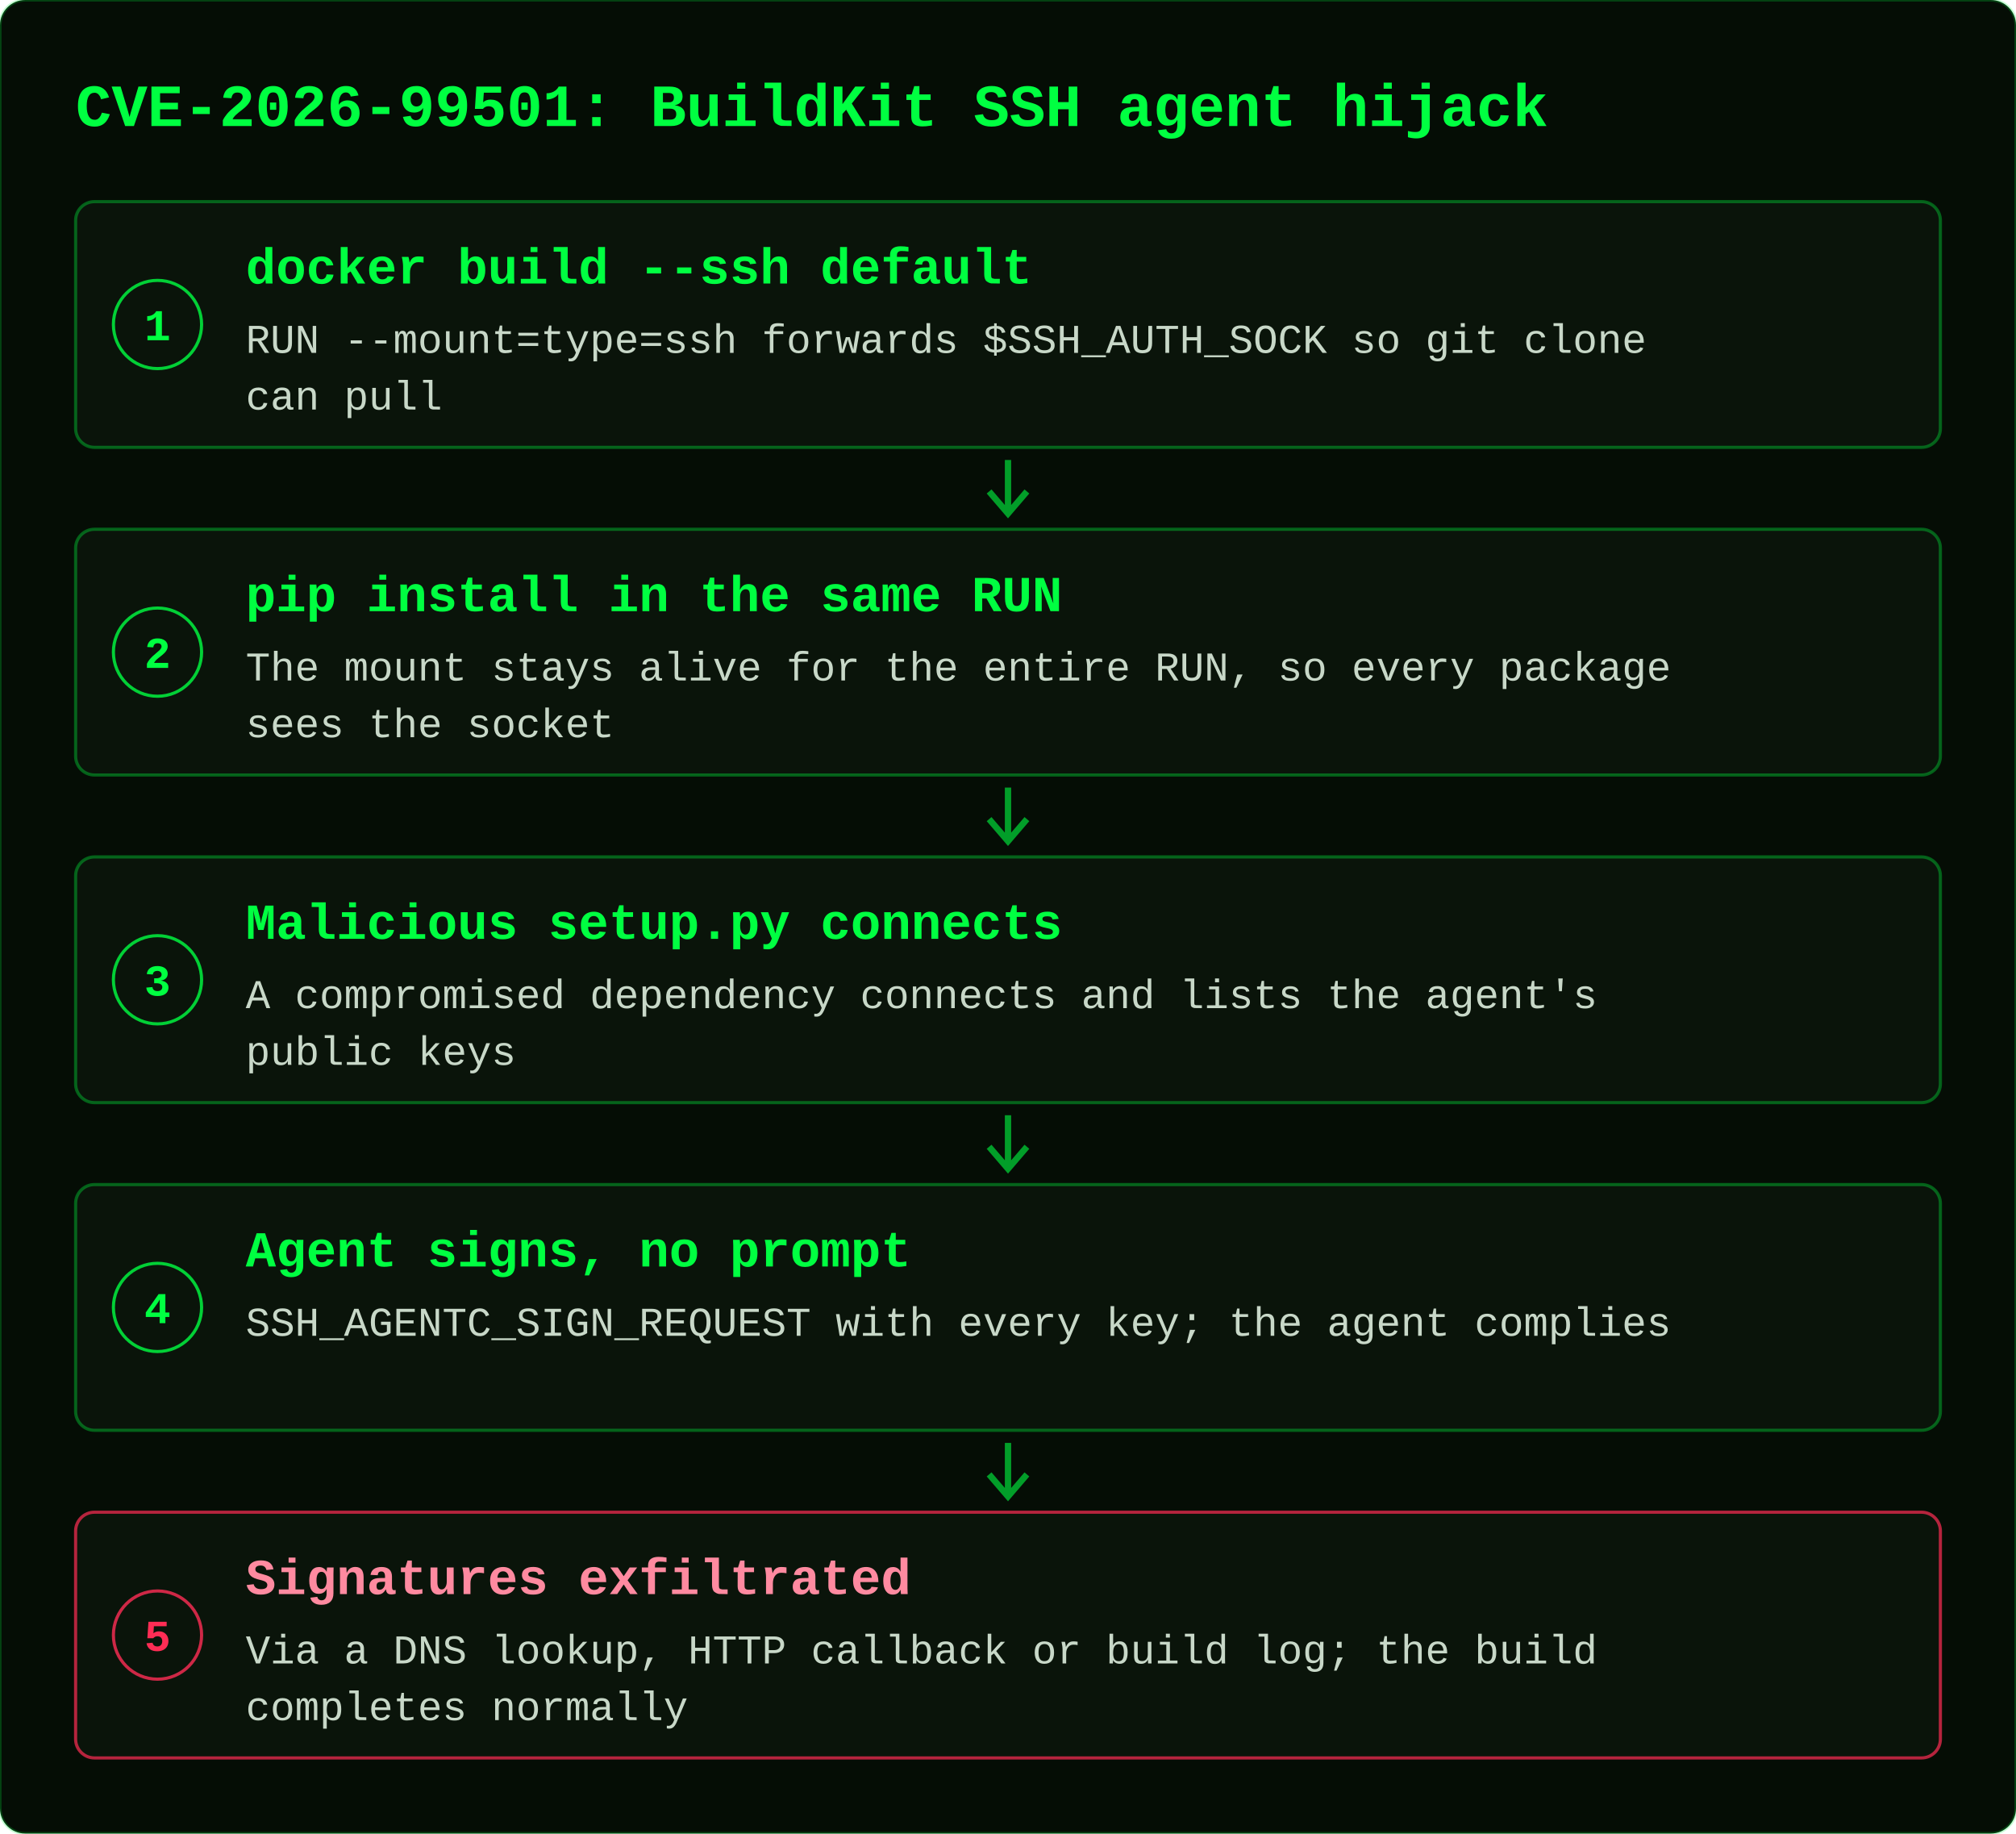
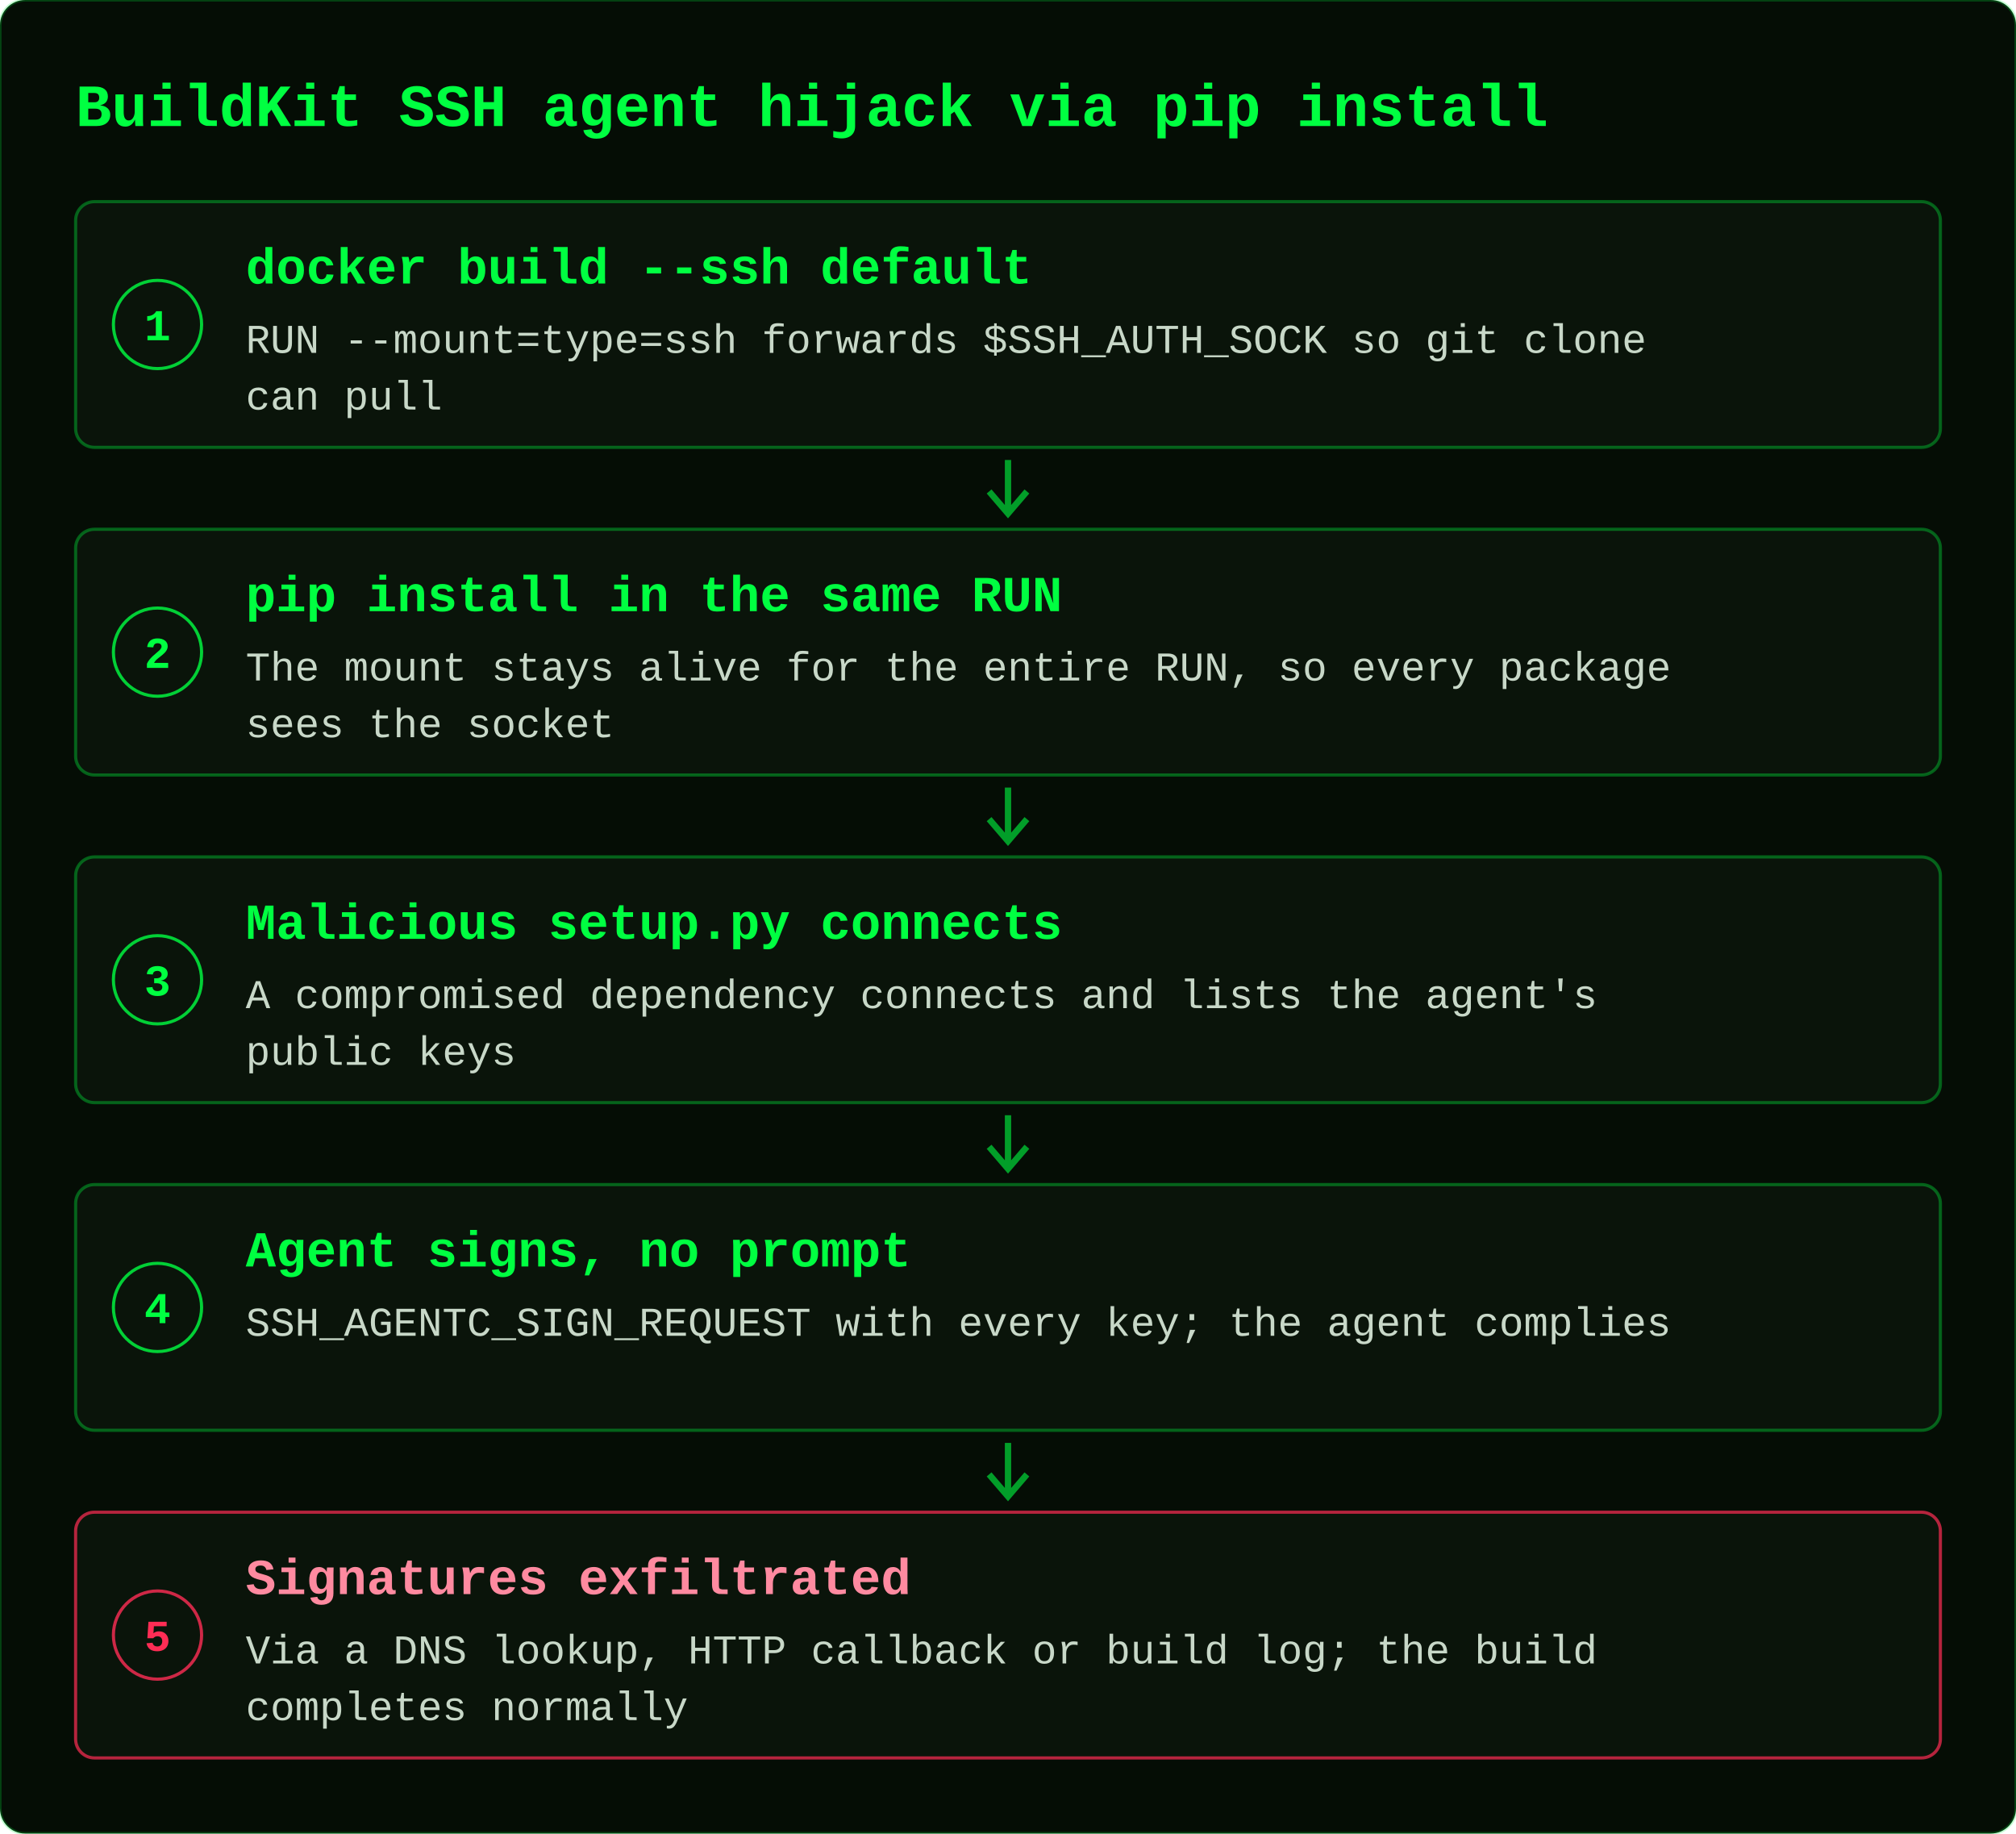
- <svg xmlns="http://www.w3.org/2000/svg" width="640" height="582" viewBox="0 0 640 582" role="img" aria-label="Five-step diagram of CVE-2026-99501, where an SSH-mounted BuildKit RUN step lets a compromised pip package sign payloads with every agent key.">
+ <svg xmlns="http://www.w3.org/2000/svg" width="640" height="582" viewBox="0 0 640 582" role="img" aria-label="Five-step diagram of the BuildKit SSH agent hijack, where an SSH-mounted RUN step lets a compromised pip package sign payloads with every agent key.">
  <rect width="640" height="582" rx="8" fill="#050d05" stroke="#00ff41" stroke-opacity="0.22" />
  <g font-family="JetBrains Mono, Fira Code, Courier New, monospace">
-     <text x="24" y="40" fill="#00ff41" font-size="19" font-weight="700">CVE-2026-99501: BuildKit SSH agent hijack</text>
+     <text x="24" y="40" fill="#00ff41" font-size="19" font-weight="700">BuildKit SSH agent hijack via pip install</text>
    <rect x="24" y="64" width="592" height="78" rx="6" fill="#0a140a" stroke="#00ff41" stroke-opacity="0.35" />
    <circle cx="50" cy="103.0" r="14" fill="none" stroke="#00ff41" stroke-opacity="0.8" />
    <text x="50" y="108.0" fill="#00ff41" font-size="14" font-weight="700" text-anchor="middle">1</text>
    <text x="78" y="90" fill="#00ff41" font-size="16" font-weight="700">docker build --ssh default</text>
    <text x="78" y="112" fill="#c8d8c8" font-size="13">RUN --mount=type=ssh forwards $SSH_AUTH_SOCK so git clone</text>
    <text x="78" y="130" fill="#c8d8c8" font-size="13">can pull</text>
    <path d="M320.0 146 V162 M314.0 156 L320.0 163 L326.0 156" stroke="#00ff41" stroke-opacity="0.6" stroke-width="2" fill="none" />
    <rect x="24" y="168" width="592" height="78" rx="6" fill="#0a140a" stroke="#00ff41" stroke-opacity="0.35" />
    <circle cx="50" cy="207.0" r="14" fill="none" stroke="#00ff41" stroke-opacity="0.8" />
    <text x="50" y="212.0" fill="#00ff41" font-size="14" font-weight="700" text-anchor="middle">2</text>
    <text x="78" y="194" fill="#00ff41" font-size="16" font-weight="700">pip install in the same RUN</text>
    <text x="78" y="216" fill="#c8d8c8" font-size="13">The mount stays alive for the entire RUN, so every package</text>
    <text x="78" y="234" fill="#c8d8c8" font-size="13">sees the socket</text>
    <path d="M320.0 250 V266 M314.0 260 L320.0 267 L326.0 260" stroke="#00ff41" stroke-opacity="0.6" stroke-width="2" fill="none" />
    <rect x="24" y="272" width="592" height="78" rx="6" fill="#0a140a" stroke="#00ff41" stroke-opacity="0.35" />
    <circle cx="50" cy="311.0" r="14" fill="none" stroke="#00ff41" stroke-opacity="0.8" />
    <text x="50" y="316.0" fill="#00ff41" font-size="14" font-weight="700" text-anchor="middle">3</text>
    <text x="78" y="298" fill="#00ff41" font-size="16" font-weight="700">Malicious setup.py connects</text>
    <text x="78" y="320" fill="#c8d8c8" font-size="13">A compromised dependency connects and lists the agent's</text>
    <text x="78" y="338" fill="#c8d8c8" font-size="13">public keys</text>
    <path d="M320.0 354 V370 M314.0 364 L320.0 371 L326.0 364" stroke="#00ff41" stroke-opacity="0.6" stroke-width="2" fill="none" />
    <rect x="24" y="376" width="592" height="78" rx="6" fill="#0a140a" stroke="#00ff41" stroke-opacity="0.35" />
    <circle cx="50" cy="415.0" r="14" fill="none" stroke="#00ff41" stroke-opacity="0.8" />
    <text x="50" y="420.0" fill="#00ff41" font-size="14" font-weight="700" text-anchor="middle">4</text>
    <text x="78" y="402" fill="#00ff41" font-size="16" font-weight="700">Agent signs, no prompt</text>
    <text x="78" y="424" fill="#c8d8c8" font-size="13">SSH_AGENTC_SIGN_REQUEST with every key; the agent complies</text>
    <path d="M320.0 458 V474 M314.0 468 L320.0 475 L326.0 468" stroke="#00ff41" stroke-opacity="0.6" stroke-width="2" fill="none" />
    <rect x="24" y="480" width="592" height="78" rx="6" fill="#0a140a" stroke="#ff2d55" stroke-opacity="0.7" />
    <circle cx="50" cy="519.0" r="14" fill="none" stroke="#ff2d55" stroke-opacity="0.8" />
    <text x="50" y="524.0" fill="#ff2d55" font-size="14" font-weight="700" text-anchor="middle">5</text>
    <text x="78" y="506" fill="#ff8aa0" font-size="16" font-weight="700">Signatures exfiltrated</text>
    <text x="78" y="528" fill="#c8d8c8" font-size="13">Via a DNS lookup, HTTP callback or build log; the build</text>
    <text x="78" y="546" fill="#c8d8c8" font-size="13">completes normally</text>
  </g>
</svg>
